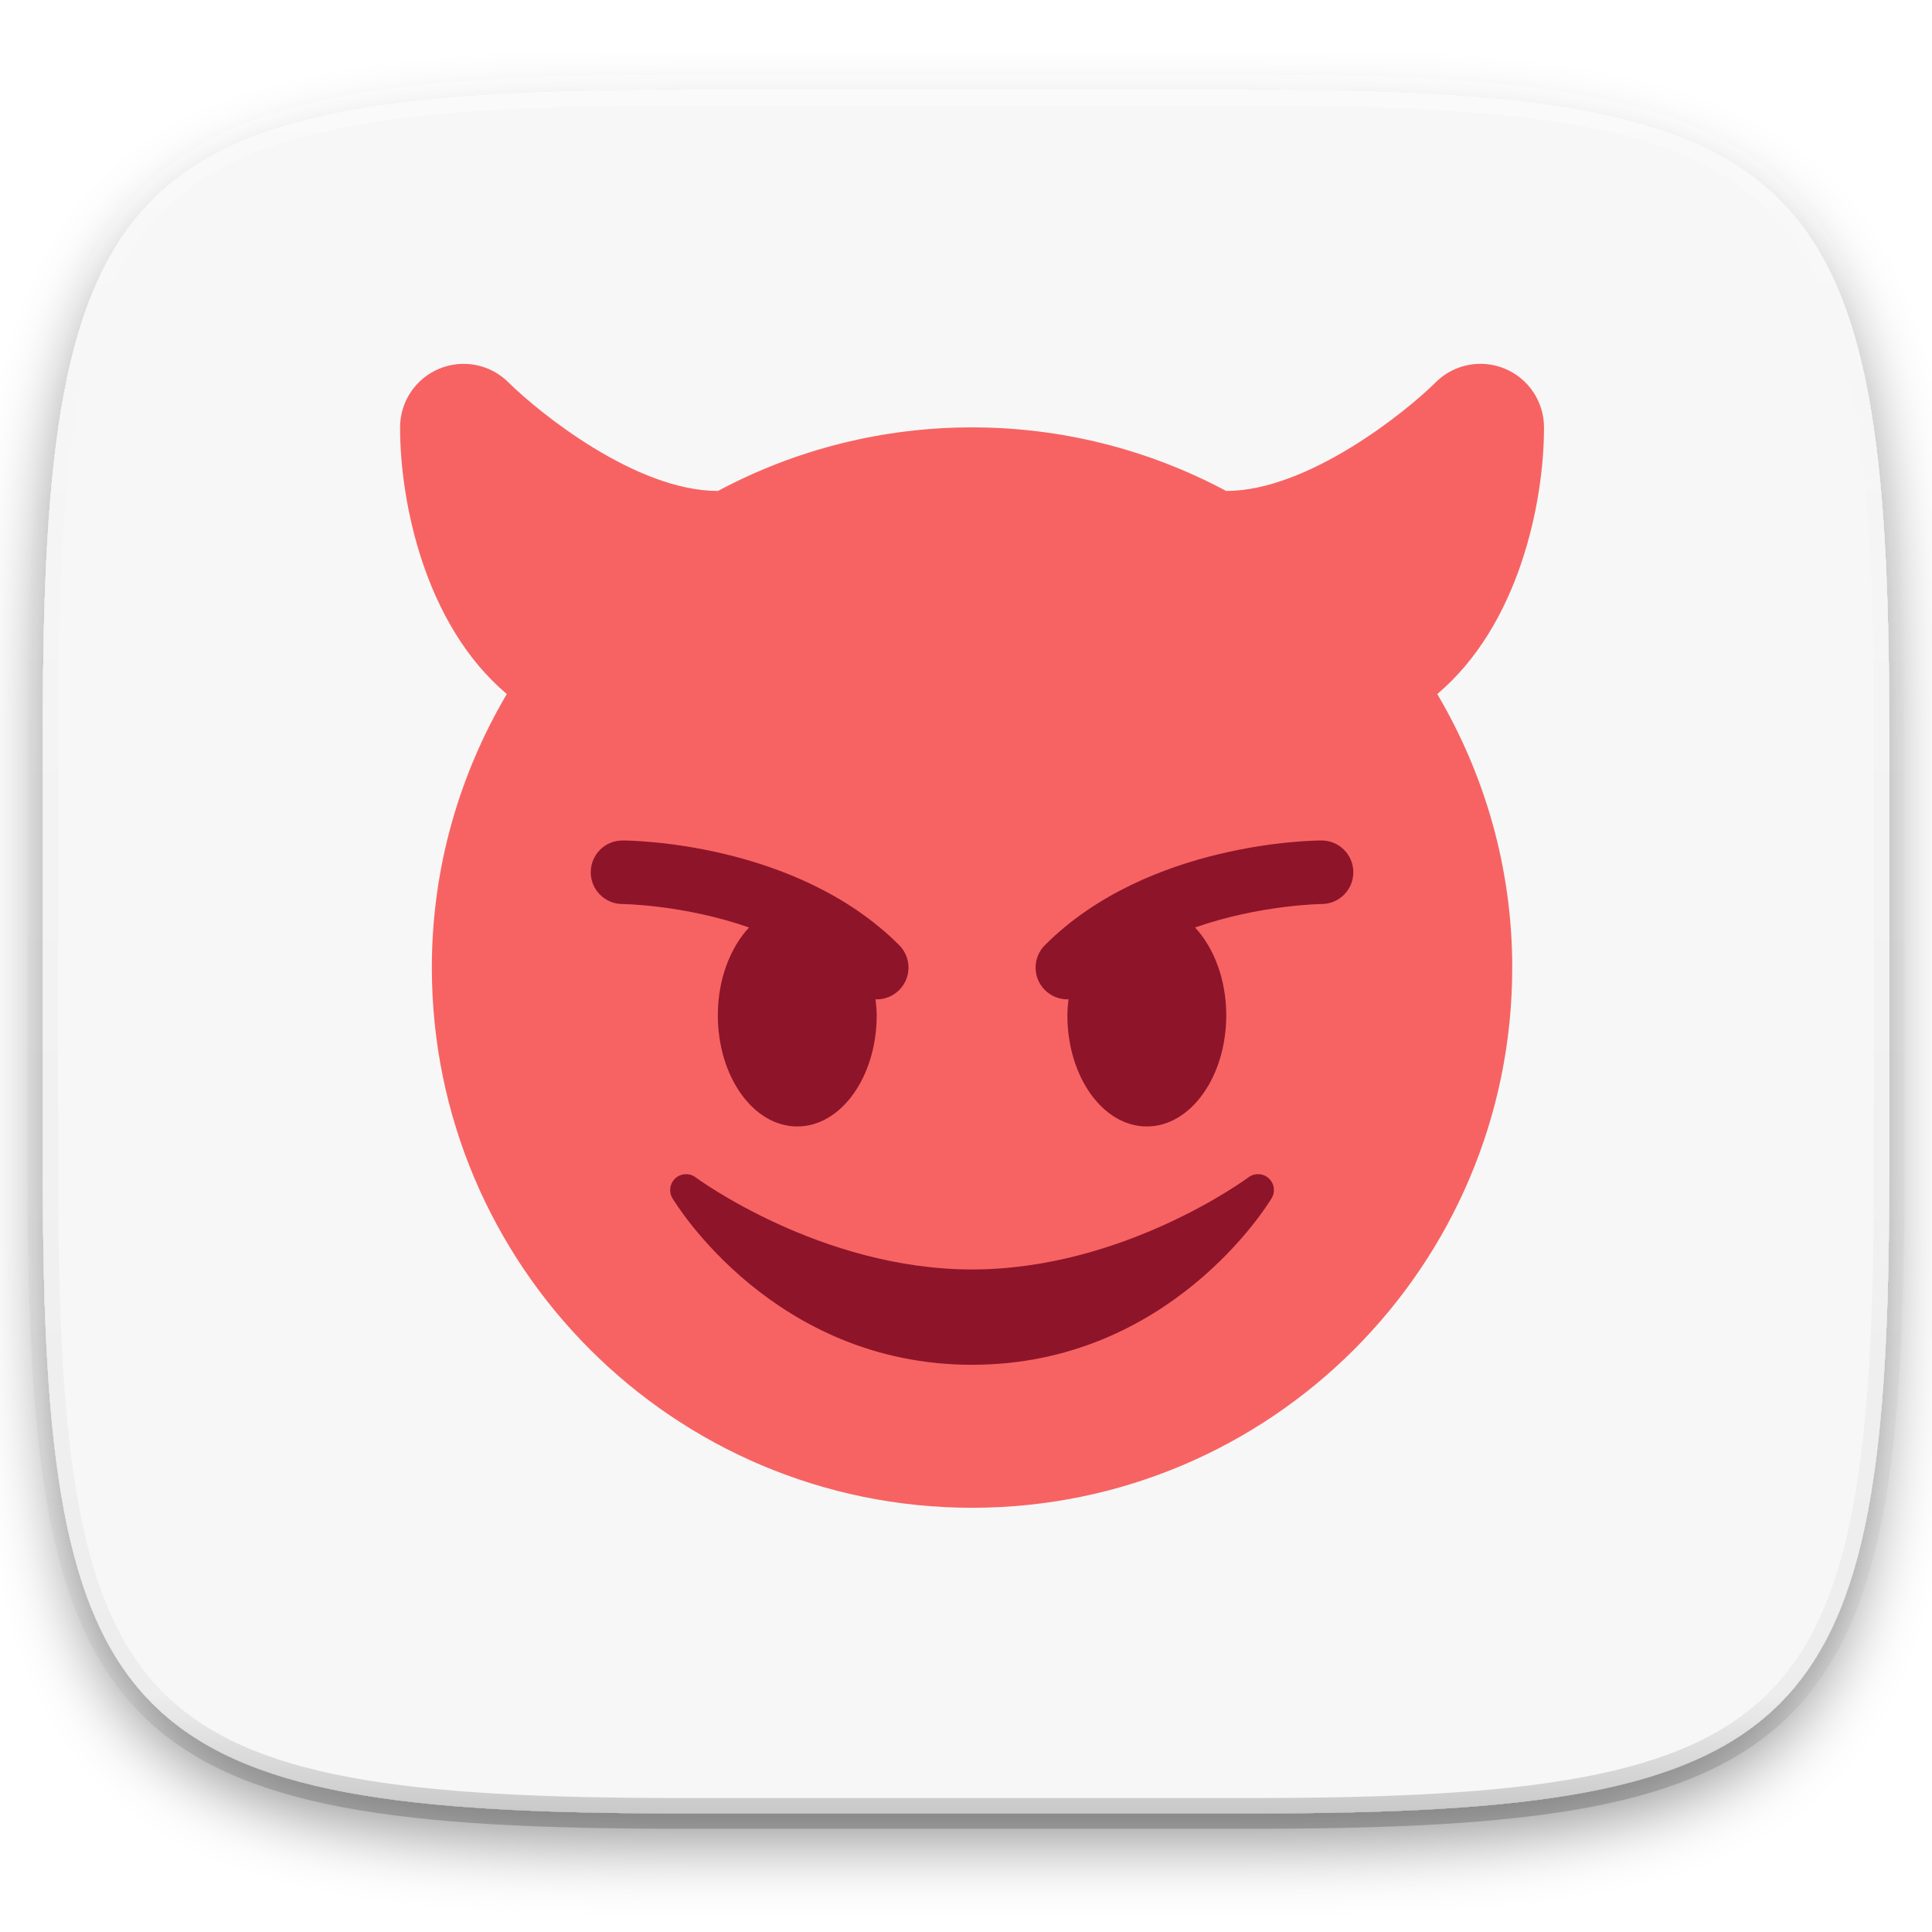
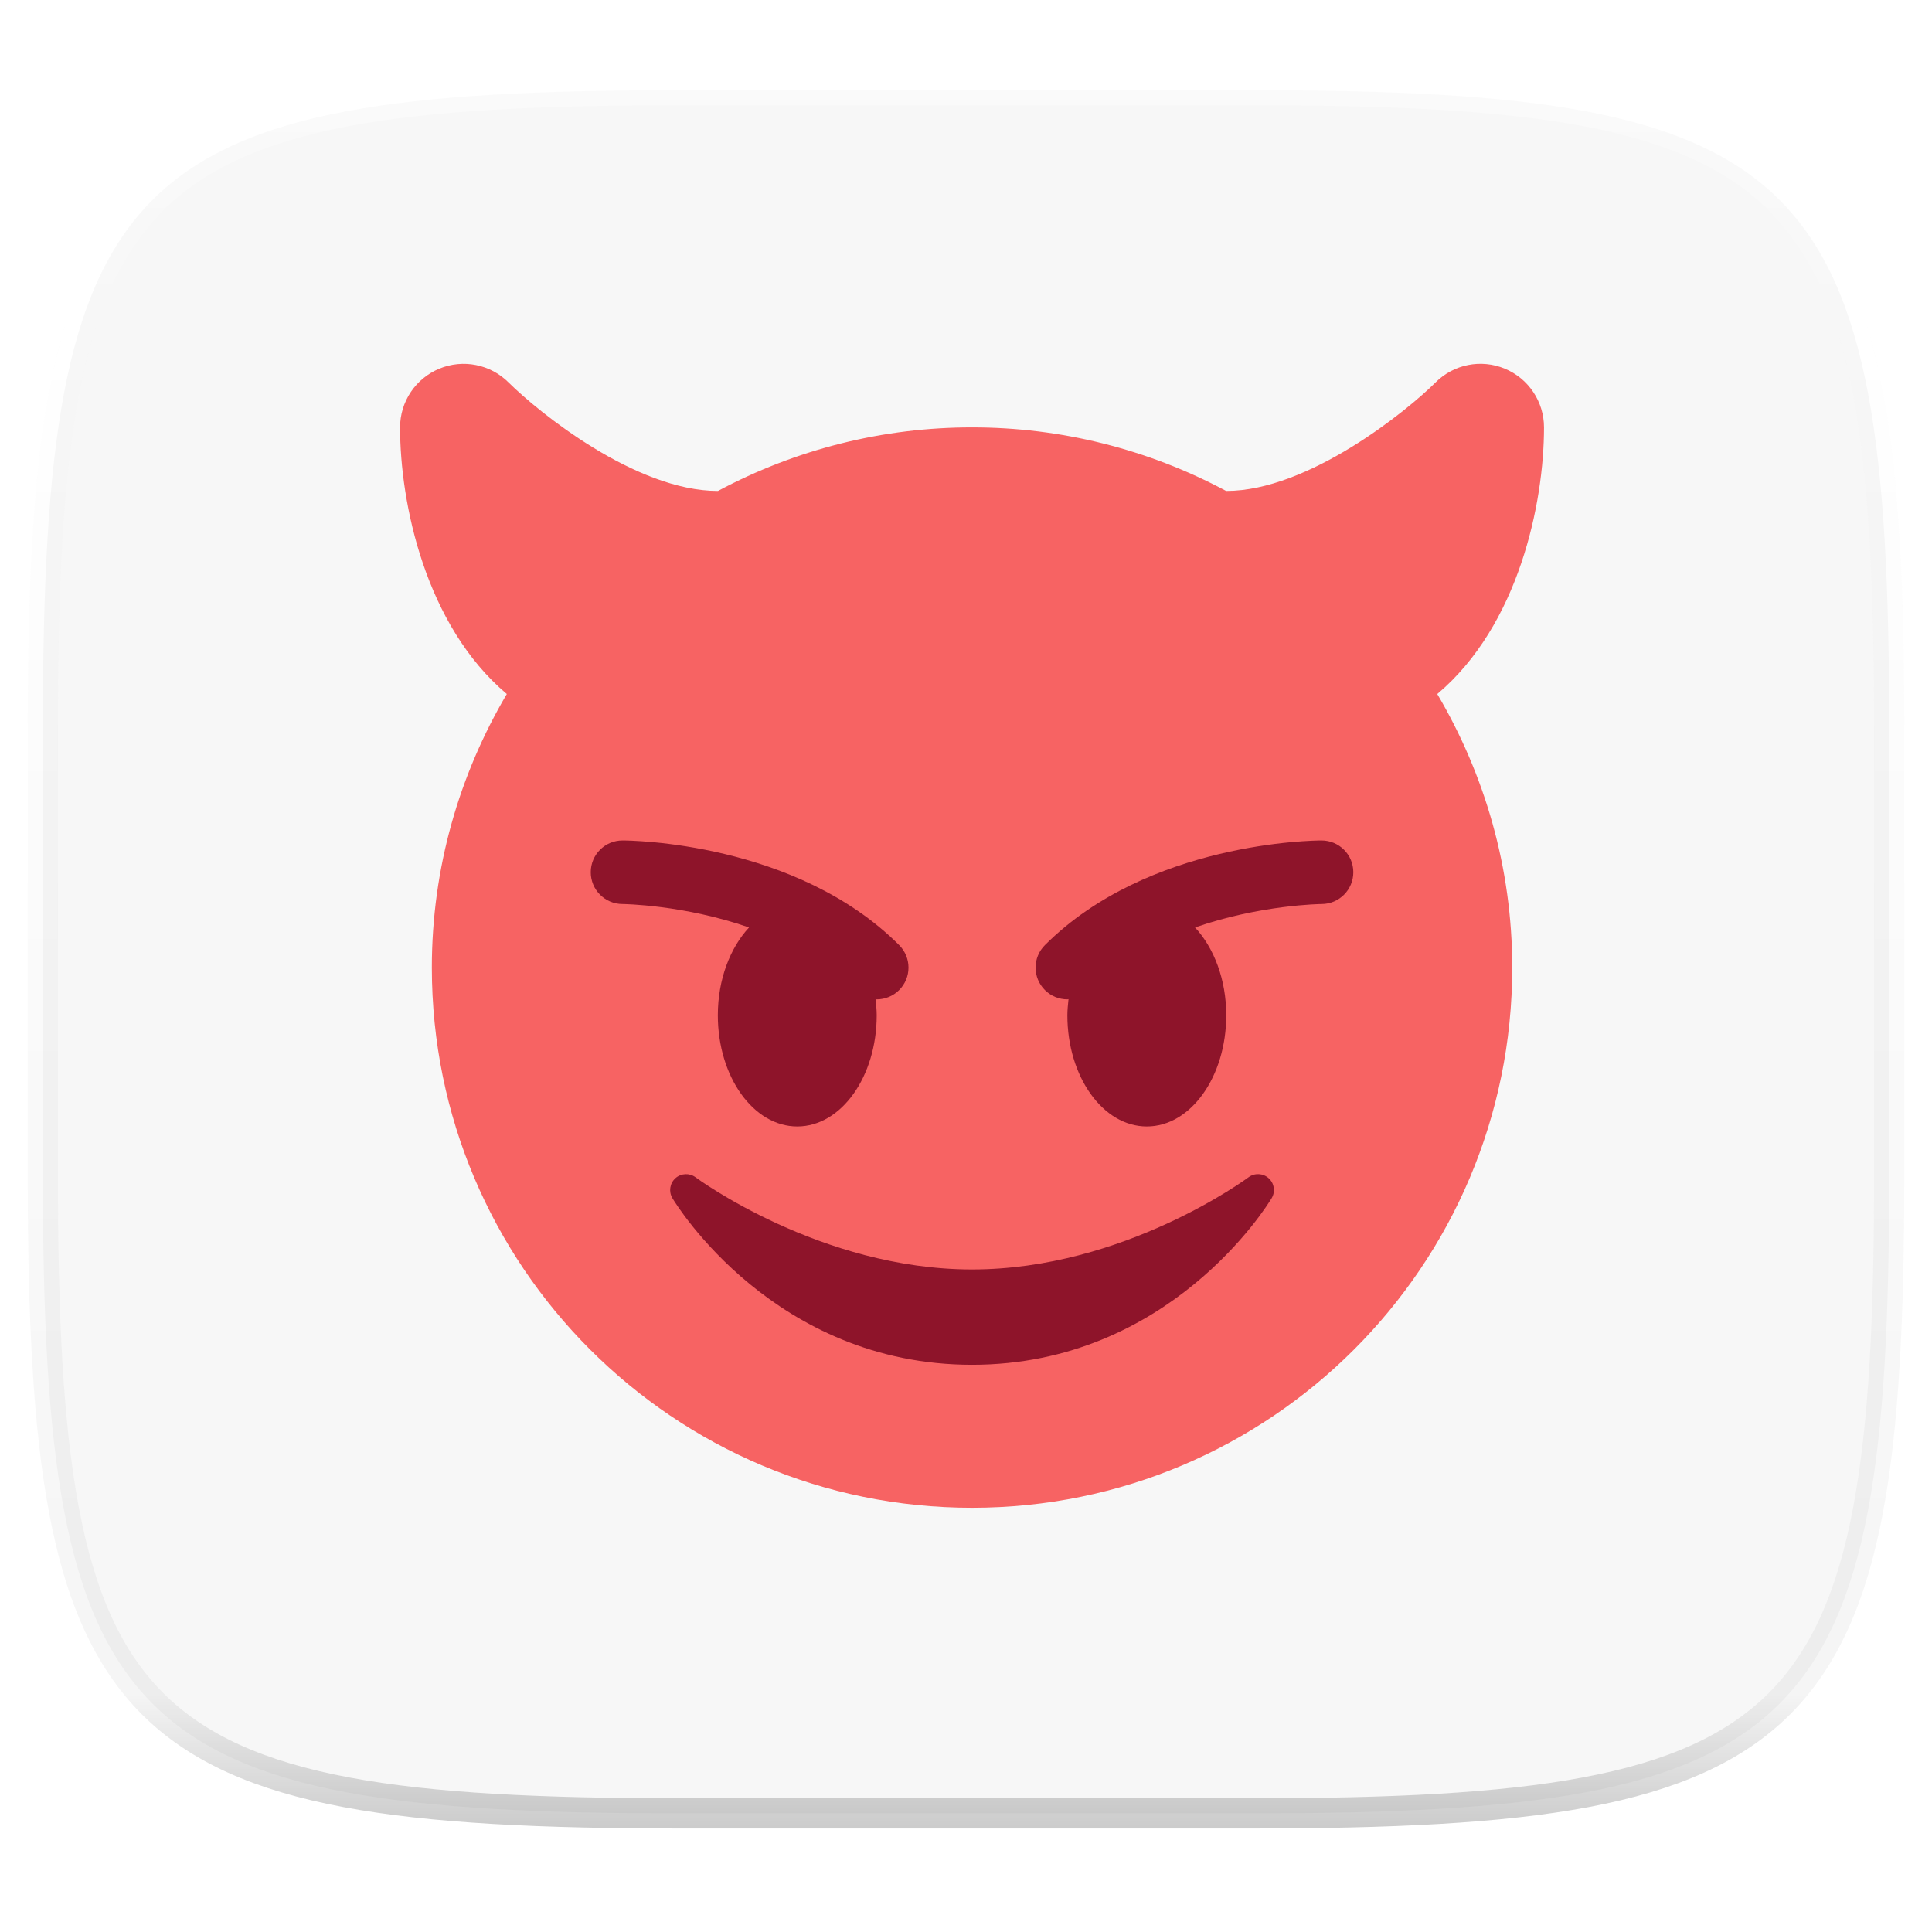
- <svg xmlns="http://www.w3.org/2000/svg" style="isolation:isolate" width="256" height="256">
-   <switch>
-     <g>
-       <defs>
-         <filter id="a" width="270.648" height="254.338" x="-7.32" y="2.95" filterUnits="userSpaceOnUse">
-           <feGaussianBlur in="SourceGraphic" stdDeviation="4.294" />
-           <feOffset dy="4" result="pf_100_offsetBlur" />
-           <feFlood flood-opacity=".4" />
-           <feComposite in2="pf_100_offsetBlur" operator="in" result="pf_100_dropShadow" />
-           <feBlend in="SourceGraphic" in2="pf_100_dropShadow" />
-         </filter>
-       </defs>
-       <path fill="#F7F7F7" d="M165.689 11.95c74.056 0 84.639 10.557 84.639 84.544v59.251c0 73.986-10.583 84.543-84.639 84.543h-75.37c-74.055 0-84.639-10.557-84.639-84.543V96.494c0-73.987 10.584-84.544 84.639-84.544h75.37z" filter="url(#a)" />
-       <g opacity=".4">
-         <linearGradient id="b" x1=".517" x2=".517" y2="1">
-           <stop offset="0%" stop-color="#fff" />
-           <stop offset="12.5%" stop-color="#fff" stop-opacity=".098" />
-           <stop offset="92.5%" stop-opacity=".098" />
-           <stop offset="100%" stop-opacity=".498" />
-         </linearGradient>
-         <path fill="none" stroke="url(#b)" stroke-linecap="round" stroke-linejoin="round" stroke-width="4.077" d="M165.685 11.947c74.055 0 84.639 10.557 84.639 84.544v59.251c0 73.986-10.584 84.543-84.639 84.543h-75.37c-74.055 0-84.639-10.557-84.639-84.543V96.491c0-73.987 10.584-84.544 84.639-84.544h75.37z" vector-effect="non-scaling-stroke" />
-       </g>
-       <path fill="none" d="M48.8 44h160v160h-160V44z" />
-       <path fill="#F76363" d="M204.589 56.632a8.422 8.422 0 0 0-5.195-7.781 8.407 8.407 0 0 0-9.179 1.827c-3.731 3.73-16.83 14.375-27.731 14.375h-.017a71.253 71.253 0 0 0-33.667-8.421 71.253 71.253 0 0 0-33.667 8.421h-.017c-10.863 0-23.71-10.384-27.731-14.375a8.42 8.42 0 0 0-14.374 5.954c0 10.037 3.347 26.227 14.143 35.33-6.27 10.64-9.933 23.002-9.933 36.249 0 39.532 32.051 71.578 71.579 71.578 39.533 0 71.579-32.046 71.579-71.578 0-13.247-3.663-25.609-9.933-36.249 10.796-9.103 14.143-25.293 14.143-35.33z" />
-       <path fill="#8E142A" d="M168.105 156.122a2.108 2.108 0 0 0-2.673-.122c-.165.122-16.514 12.21-36.632 12.21-20.067 0-36.472-12.088-36.632-12.21a2.118 2.118 0 0 0-2.673.122 2.104 2.104 0 0 0-.396 2.644c.543.905 13.545 22.076 39.701 22.076s39.162-21.171 39.701-22.076a2.099 2.099 0 0 0-.396-2.644zM119.145 125.234c-13.705-13.706-35.73-13.866-36.661-13.866a4.205 4.205 0 0 0-4.206 4.207 4.21 4.21 0 0 0 4.202 4.214c.122 0 8.105.093 16.771 3.104-2.497 2.694-4.135 6.88-4.135 11.633 0 8.143 4.711 14.737 10.526 14.737 5.815 0 10.526-6.594 10.526-14.737 0-.732-.08-1.431-.155-2.134.054 0 .105.029.155.029a4.2 4.2 0 0 0 2.977-1.234 4.204 4.204 0 0 0 0-5.953zM175.116 111.368c-.931 0-22.952.16-36.661 13.866a4.204 4.204 0 0 0 0 5.953 4.2 4.2 0 0 0 2.977 1.234c.054 0 .101-.029.151-.029-.067.703-.151 1.402-.151 2.134 0 8.143 4.711 14.737 10.526 14.737 5.815 0 10.526-6.594 10.526-14.737 0-4.753-1.638-8.939-4.135-11.633 8.666-3.011 16.649-3.104 16.775-3.104a4.21 4.21 0 0 0 4.198-4.214 4.208 4.208 0 0 0-4.206-4.207z" />
-     </g>
-   </switch>
+ <svg xmlns="http://www.w3.org/2000/svg" width="256" height="256" version="1.1">
+   <defs>
+     <linearGradient id="b" x1=".517" x2=".517" y2="1">
+       <stop offset="0%" stop-color="#fff" />
+       <stop offset="12.5%" stop-color="#fff" stop-opacity=".098" />
+       <stop offset="92.5%" stop-opacity=".098" />
+       <stop offset="100%" stop-opacity=".498" />
+     </linearGradient>
+   </defs>
+   <path fill="#F7F7F7" d="M165.689 11.95c74.056 0 84.639 10.557 84.639 84.544v59.251c0 73.986-10.583 84.543-84.639 84.543h-75.37c-74.055 0-84.639-10.557-84.639-84.543V96.494c0-73.987 10.584-84.544 84.639-84.544h75.37z" filter="url(#a)" />
+   <path fill="none" opacity=".4" stroke="url(#b)" stroke-linecap="round" stroke-linejoin="round" stroke-width="4" d="M165.685 11.947c74.055 0 84.639 10.557 84.639 84.544v59.251c0 73.986-10.584 84.543-84.639 84.543h-75.37c-74.055 0-84.639-10.557-84.639-84.543V96.491c0-73.987 10.584-84.544 84.639-84.544h75.37z" vector-effect="non-scaling-stroke" />
+   <path fill="#F76363" d="M204.589 56.632a8.422 8.422 0 0 0-5.195-7.781 8.407 8.407 0 0 0-9.179 1.827c-3.731 3.73-16.83 14.375-27.731 14.375h-.017a71.253 71.253 0 0 0-33.667-8.421 71.253 71.253 0 0 0-33.667 8.421h-.017c-10.863 0-23.71-10.384-27.731-14.375a8.42 8.42 0 0 0-14.374 5.954c0 10.037 3.347 26.227 14.143 35.33-6.27 10.64-9.933 23.002-9.933 36.249 0 39.532 32.051 71.578 71.579 71.578 39.533 0 71.579-32.046 71.579-71.578 0-13.247-3.663-25.609-9.933-36.249 10.796-9.103 14.143-25.293 14.143-35.33z" />
+   <path fill="#8E142A" d="M168.105 156.122a2.108 2.108 0 0 0-2.673-.122c-.165.122-16.514 12.21-36.632 12.21-20.067 0-36.472-12.088-36.632-12.21a2.118 2.118 0 0 0-2.673.122 2.104 2.104 0 0 0-.396 2.644c.543.905 13.545 22.076 39.701 22.076s39.162-21.171 39.701-22.076a2.099 2.099 0 0 0-.396-2.644zM119.145 125.234c-13.705-13.706-35.73-13.866-36.661-13.866a4.205 4.205 0 0 0-4.206 4.207 4.21 4.21 0 0 0 4.202 4.214c.122 0 8.105.093 16.771 3.104-2.497 2.694-4.135 6.88-4.135 11.633 0 8.143 4.711 14.737 10.526 14.737 5.815 0 10.526-6.594 10.526-14.737 0-.732-.08-1.431-.155-2.134.054 0 .105.029.155.029a4.2 4.2 0 0 0 2.977-1.234 4.204 4.204 0 0 0 0-5.953zM175.116 111.368c-.931 0-22.952.16-36.661 13.866a4.204 4.204 0 0 0 0 5.953 4.2 4.2 0 0 0 2.977 1.234c.054 0 .101-.029.151-.029-.067.703-.151 1.402-.151 2.134 0 8.143 4.711 14.737 10.526 14.737 5.815 0 10.526-6.594 10.526-14.737 0-4.753-1.638-8.939-4.135-11.633 8.666-3.011 16.649-3.104 16.775-3.104a4.21 4.21 0 0 0 4.198-4.214 4.208 4.208 0 0 0-4.206-4.207z" />
</svg>
